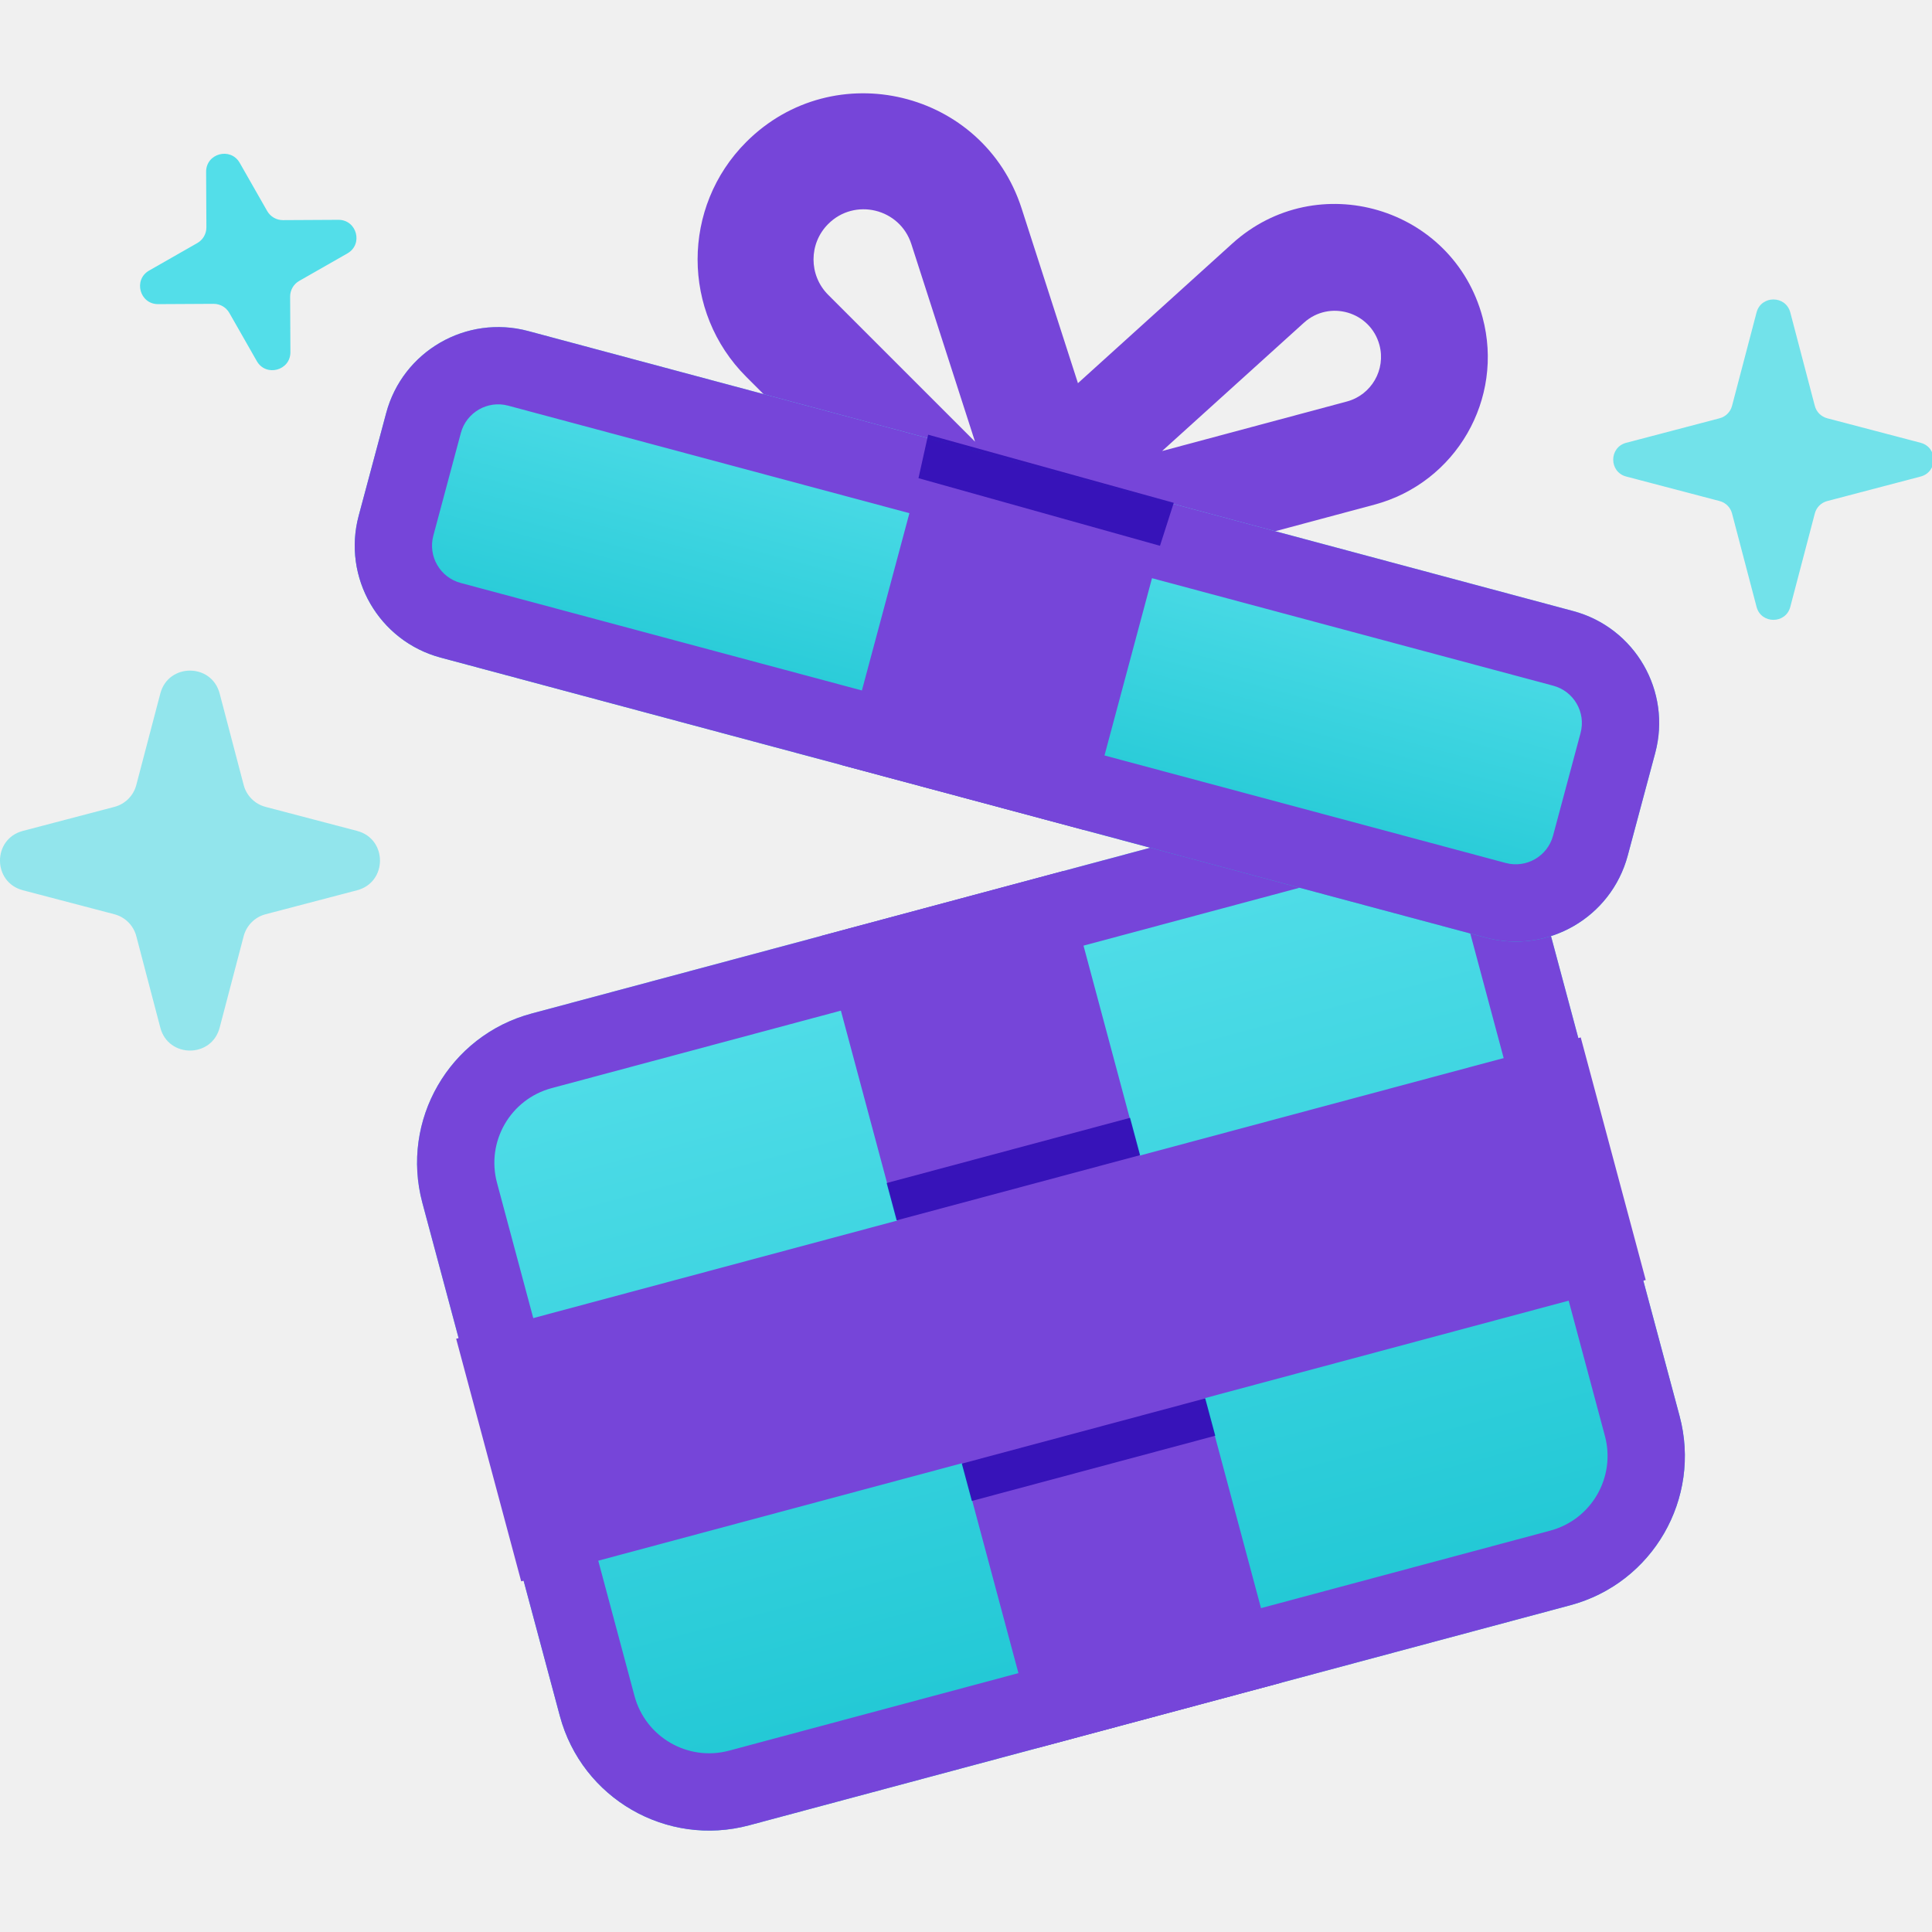
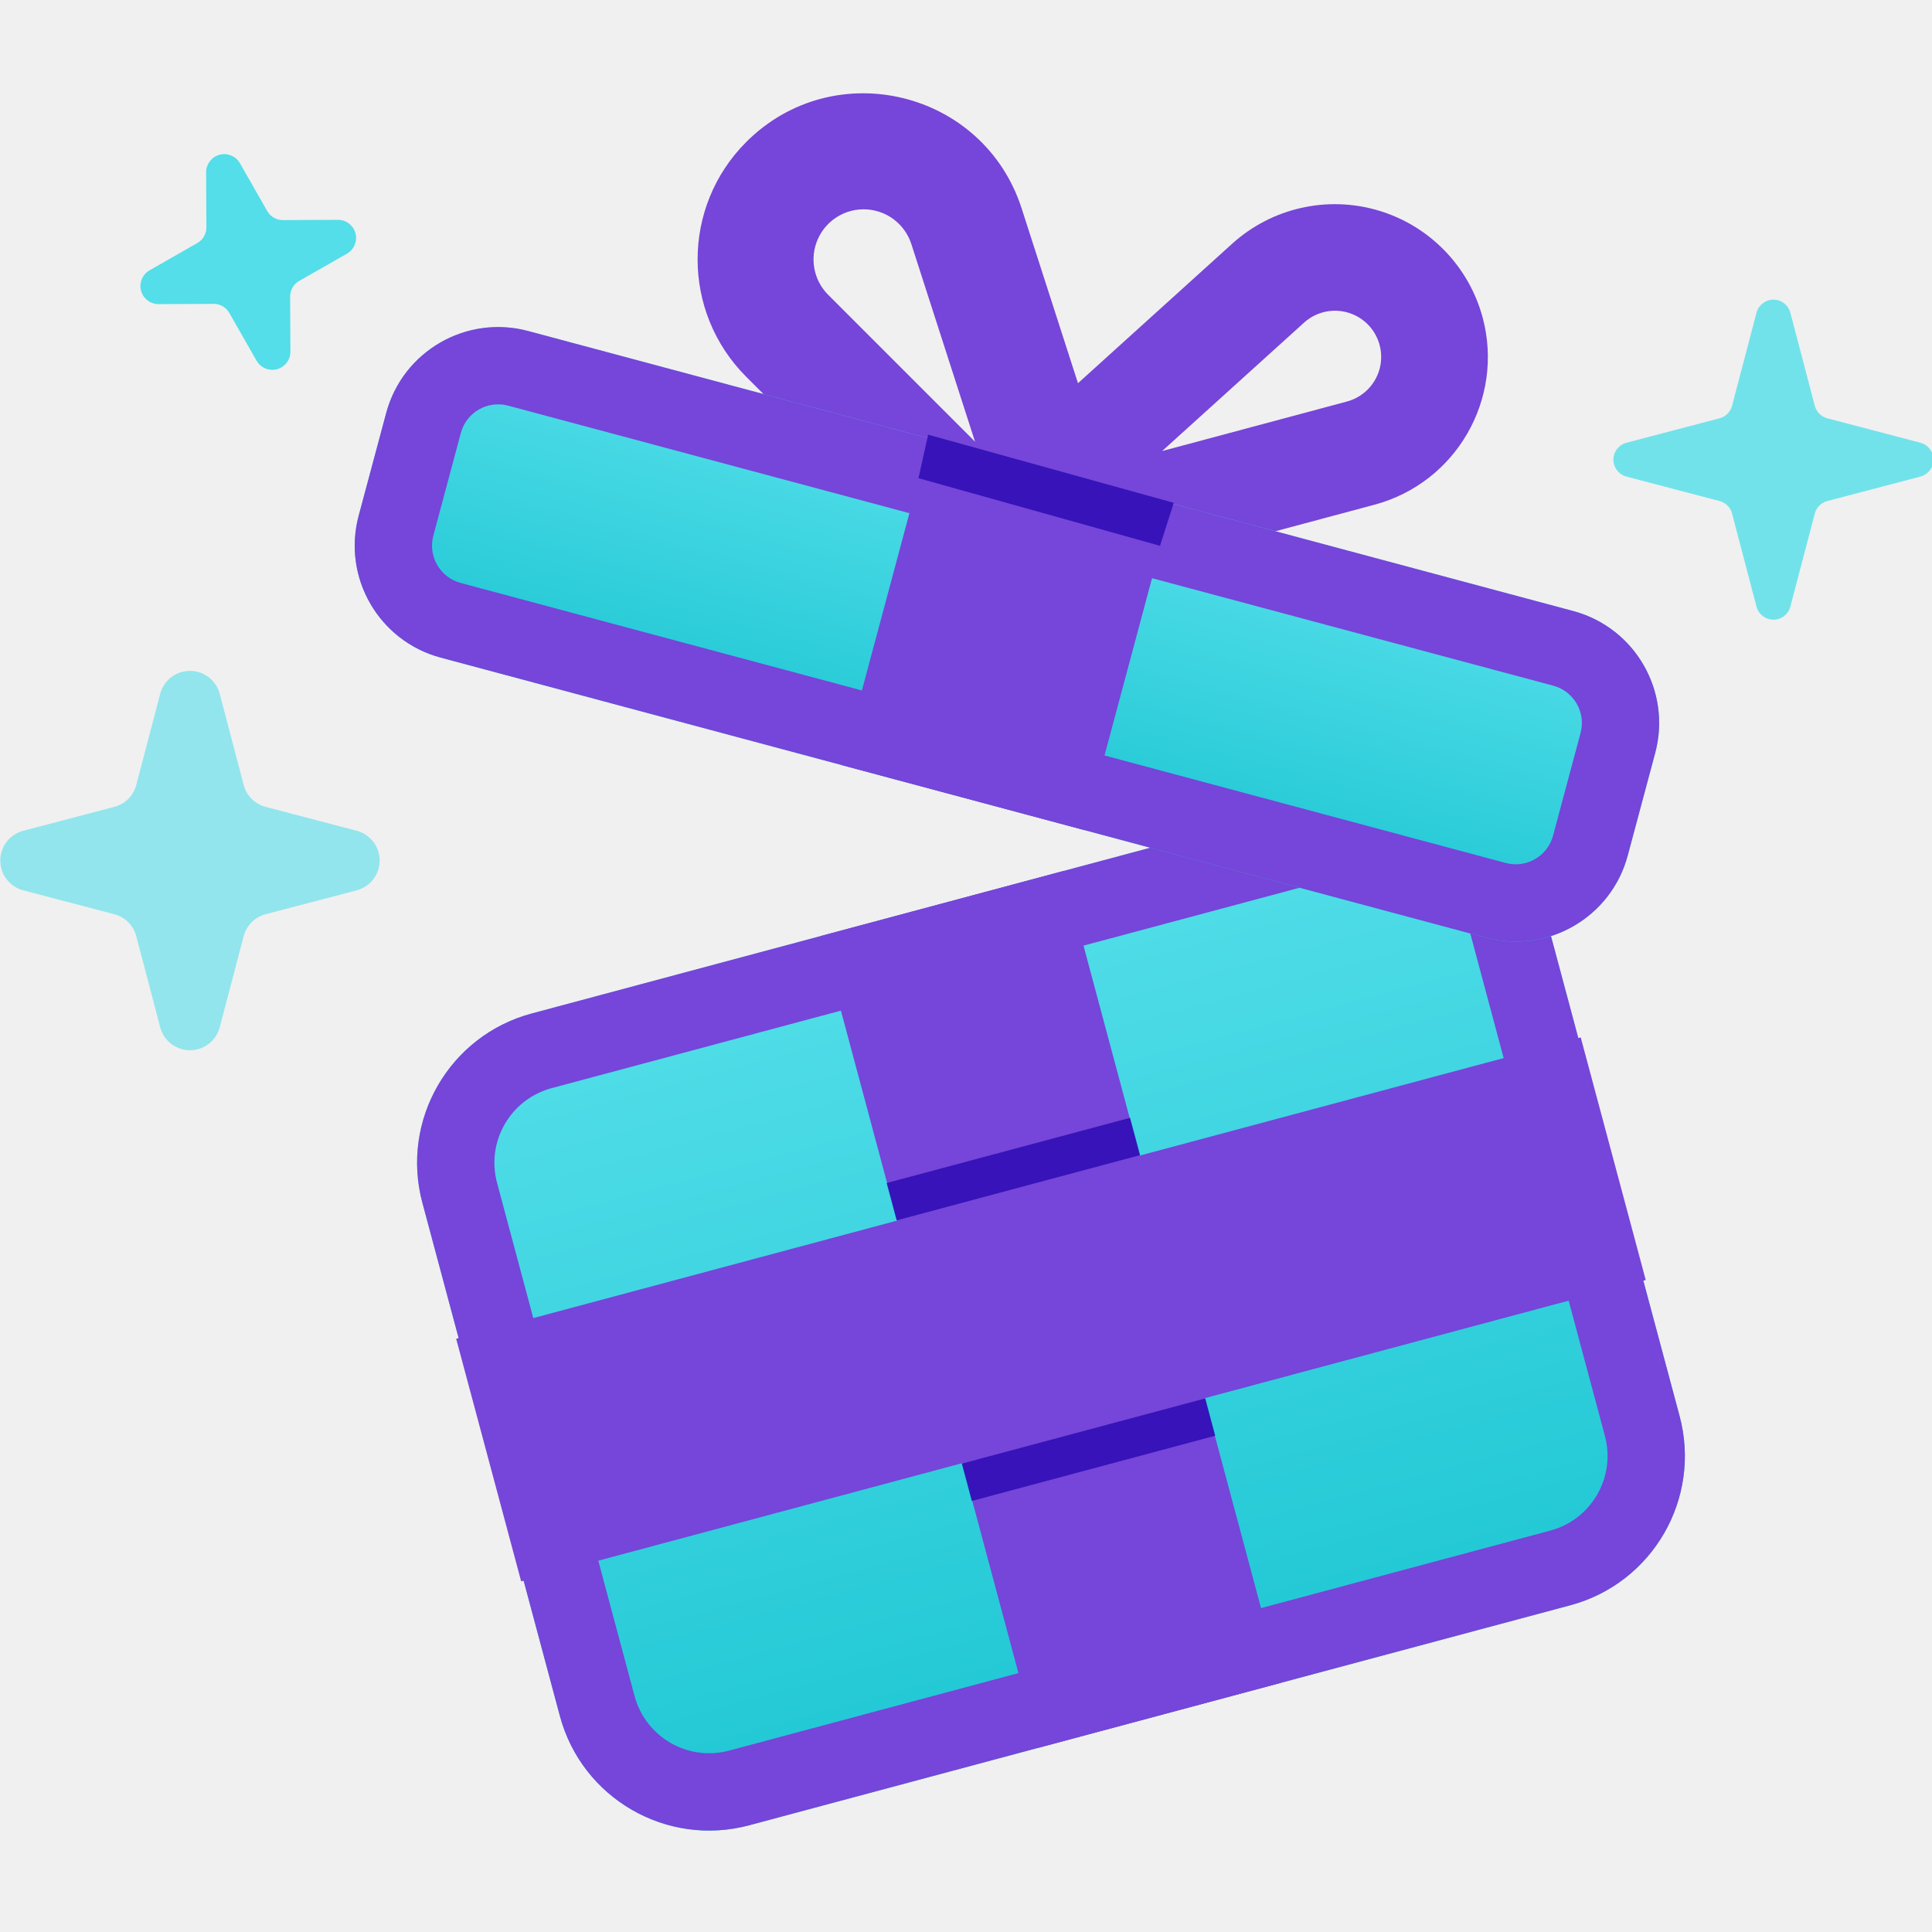
- <svg xmlns="http://www.w3.org/2000/svg" width="64" height="64" viewBox="0 0 64 64" fill="none">
-   <g clip-path="url(#clip0)">
-     <path fill-rule="evenodd" clip-rule="evenodd" d="M43.194 10.691C44.041 9.924 45.4 10.325 45.696 11.429C45.914 12.244 45.431 13.083 44.615 13.301L38.496 14.941L43.194 10.691ZM49.112 10.513C48.132 6.855 43.63 5.527 40.821 8.068L31.019 16.936C29.558 18.257 30.86 20.648 32.763 20.139L45.53 16.717C48.233 15.993 49.836 13.216 49.112 10.513Z" fill="#7645D9" />
-     <path fill-rule="evenodd" clip-rule="evenodd" d="M30.189 8.084C29.808 6.903 28.312 6.542 27.435 7.42C26.787 8.068 26.787 9.119 27.435 9.767L32.299 14.631L30.189 8.084ZM24.72 4.704C27.628 1.796 32.582 2.992 33.843 6.906L38.246 20.566C38.902 22.601 36.38 24.142 34.868 22.631L24.72 12.482C22.572 10.335 22.572 6.852 24.72 4.704Z" fill="#7645D9" />
-     <path opacity="0.6" d="M7.276 34.043C7.011 35.054 5.576 35.054 5.311 34.043L4.515 31.011C4.422 30.657 4.145 30.379 3.79 30.286L0.758 29.491C-0.253 29.225 -0.253 27.79 0.758 27.525L3.79 26.729C4.145 26.636 4.422 26.359 4.515 26.004L5.311 22.973C5.576 21.962 7.011 21.962 7.276 22.973L8.072 26.004C8.165 26.359 8.442 26.636 8.797 26.729L11.829 27.525C12.84 27.79 12.84 29.225 11.829 29.491L8.797 30.286C8.442 30.379 8.165 30.657 8.072 31.011L7.276 34.043Z" fill="#53DEE9" />
-     <path d="M9.62 11.664C9.623 12.276 8.811 12.494 8.507 11.962L7.597 10.366C7.49 10.179 7.291 10.064 7.076 10.065L5.239 10.075C4.626 10.078 4.408 9.265 4.941 8.962L6.537 8.051C6.723 7.945 6.838 7.746 6.837 7.531L6.828 5.693C6.824 5.081 7.637 4.863 7.941 5.395L8.851 6.991C8.958 7.178 9.157 7.293 9.372 7.292L11.209 7.282C11.822 7.279 12.04 8.092 11.507 8.395L9.911 9.306C9.725 9.412 9.61 9.611 9.611 9.826L9.62 11.664Z" fill="#53DEE9" />
-     <path opacity="0.8" d="M53.871 15.786C53.296 15.635 53.296 14.819 53.871 14.668L56.964 13.856C57.166 13.803 57.324 13.646 57.376 13.444L58.188 10.351C58.339 9.776 59.155 9.776 59.306 10.351L60.118 13.444C60.17 13.646 60.328 13.803 60.53 13.856L63.623 14.668C64.198 14.819 64.198 15.635 63.623 15.786L60.53 16.598C60.328 16.65 60.17 16.808 60.118 17.01L59.306 20.103C59.155 20.677 58.339 20.677 58.188 20.103L57.376 17.01C57.324 16.808 57.166 16.65 56.964 16.598L53.871 15.786Z" fill="#53DEE9" />
-     <path d="M51.083 29.905C50.351 27.174 47.543 25.553 44.812 26.285L17.611 33.574C14.88 34.305 13.259 37.113 13.991 39.844L18.546 56.844C19.278 59.576 22.085 61.197 24.817 60.465L52.017 53.176C54.749 52.445 56.37 49.637 55.638 46.906L51.083 29.905Z" fill="url(#paint0_linear)" />
-     <path fill-rule="evenodd" clip-rule="evenodd" d="M18.274 36.046L45.474 28.758C46.84 28.392 48.244 29.202 48.61 30.568L53.165 47.568C53.531 48.934 52.72 50.338 51.355 50.704L24.154 57.992C22.789 58.358 21.385 57.547 21.019 56.182L16.464 39.182C16.098 37.816 16.908 36.412 18.274 36.046ZM44.812 26.285C47.543 25.553 50.351 27.174 51.083 29.905L55.638 46.906C56.37 49.637 54.749 52.445 52.017 53.176L24.817 60.465C22.085 61.197 19.278 59.576 18.546 56.844L13.991 39.844C13.259 37.113 14.88 34.305 17.611 33.574L44.812 26.285Z" fill="#7645D9" />
-     <path d="M35.23 28.852L27.193 31.006L34.399 57.897L42.435 55.744L35.23 28.852Z" fill="#7645D9" />
-     <path d="M54.517 42.402L52.364 34.366L15.111 44.348L17.265 52.384L54.517 42.402Z" fill="#7645D9" />
-     <g style="mix-blend-mode:multiply">
-       <path fill-rule="evenodd" clip-rule="evenodd" d="M39.926 46.324L31.861 48.485L32.193 49.721L40.258 47.56L39.926 46.324ZM29.702 40.426L37.767 38.265L37.436 37.029L29.371 39.19L29.702 40.426Z" fill="#7645D9" />
+ <svg xmlns="http://www.w3.org/2000/svg" width="64" height="64" fill="none">
+   <style>.B{fill-rule:evenodd}.C{fill:#7645d9}</style>
+   <g clip-path="url(#C)">
+     <g class="B C">
+       <path d="M43.194 10.691a1.53 1.53 0 1 1 1.421 2.611l-6.119 1.64 4.698-4.25zm5.919-.177a5.07 5.07 0 0 0-8.291-2.445l-9.802 8.868c-1.46 1.321-.158 3.712 1.744 3.203l12.768-3.421c2.702-.724 4.306-3.502 3.582-6.204z" />
+       <path d="M30.189 8.084a1.66 1.66 0 1 0-2.754 1.683l4.864 4.864-2.11-6.547zm-5.469-3.38c2.908-2.908 7.862-1.712 9.124 2.202l4.403 13.66c.656 2.035-1.867 3.577-3.378 2.065L24.72 12.482a5.5 5.5 0 0 1 0-7.778z" />
    </g>
-     <path d="M54.831 24.945C55.38 22.896 54.164 20.791 52.115 20.242L17.497 10.966C15.448 10.417 13.342 11.632 12.793 13.681L11.883 17.081C11.334 19.13 12.549 21.235 14.598 21.784L49.217 31.06C51.265 31.609 53.371 30.393 53.92 28.345L54.831 24.945Z" fill="url(#paint1_linear)" />
-     <path fill-rule="evenodd" clip-rule="evenodd" d="M16.834 13.438L51.453 22.715C52.136 22.898 52.541 23.599 52.358 24.282L51.447 27.682C51.264 28.365 50.562 28.77 49.879 28.587L15.26 19.311C14.578 19.128 14.172 18.426 14.355 17.744L15.266 14.344C15.449 13.661 16.151 13.255 16.834 13.438ZM52.115 20.242C54.164 20.791 55.38 22.896 54.831 24.945L53.92 28.345C53.371 30.393 51.265 31.609 49.217 31.06L14.598 21.784C12.549 21.235 11.334 19.13 11.883 17.081L12.793 13.681C13.342 11.632 15.448 10.417 17.497 10.966L52.115 20.242Z" fill="#7645D9" />
-     <path d="M38.824 16.68L30.788 14.527L27.889 25.345L35.925 27.499L38.824 16.68Z" fill="#7645D9" />
-     <g style="mix-blend-mode:multiply">
-       <path fill-rule="evenodd" clip-rule="evenodd" d="M38.426 18.08L30.426 15.84L30.746 14.4L38.882 16.657L38.426 18.08Z" fill="#7645D9" />
+     <g fill="#53dee9">
+       <path d="M7.276 34.043a1.02 1.02 0 0 1-1.966 0l-.796-3.032c-.093-.355-.37-.632-.725-.725l-3.032-.796a1.02 1.02 0 0 1 0-1.966l3.032-.796c.355-.093.632-.37.725-.725l.796-3.032a1.02 1.02 0 0 1 1.966 0l.796 3.032c.093.355.37.632.725.725l3.032.796a1.02 1.02 0 0 1 0 1.966l-3.032.796c-.355.093-.632.37-.725.725l-.796 3.032z" opacity=".6" />
+       <path d="M9.62 11.664a.6.6 0 0 1-1.113.298l-.911-1.596c-.107-.187-.305-.302-.52-.3l-1.837.009a.6.6 0 0 1-.298-1.113l1.596-.911c.187-.107.302-.305.3-.52l-.009-1.838a.6.6 0 0 1 1.113-.298l.911 1.596c.107.187.305.302.52.3l1.837-.009a.6.6 0 0 1 .298 1.113l-1.596.911c-.187.107-.302.305-.3.52l.009 1.838z" />
+       <path d="M53.871 15.786a.58.58 0 0 1 0-1.118l3.093-.812a.58.58 0 0 0 .412-.412l.812-3.093a.58.58 0 0 1 1.118 0l.812 3.093a.58.58 0 0 0 .412.412l3.093.812a.58.58 0 0 1 0 1.118l-3.093.812a.58.58 0 0 0-.412.412l-.812 3.093a.58.58 0 0 1-1.118 0l-.812-3.093c-.053-.202-.21-.359-.412-.412l-3.093-.812z" opacity=".8" />
+     </g>
+     <path fill="url(#A)" d="M51.083 29.906a5.12 5.12 0 0 0-6.271-3.62l-27.2 7.288a5.12 5.12 0 0 0-3.62 6.271l4.555 17a5.12 5.12 0 0 0 6.271 3.62l27.2-7.288a5.12 5.12 0 0 0 3.62-6.271l-4.555-17z" />
+     <g class="C">
+       <path d="M18.274 36.046l27.201-7.288a2.56 2.56 0 0 1 3.135 1.81l4.555 17a2.56 2.56 0 0 1-1.81 3.135l-27.2 7.288a2.56 2.56 0 0 1-3.135-1.81l-4.555-17a2.56 2.56 0 0 1 1.81-3.135zm26.538-9.761a5.12 5.12 0 0 1 6.271 3.62l4.555 17a5.12 5.12 0 0 1-3.62 6.271l-27.2 7.288a5.12 5.12 0 0 1-6.271-3.62l-4.555-17a5.12 5.12 0 0 1 3.62-6.271l27.2-7.288z" class="B" />
+       <path d="M35.23 28.853l-8.036 2.153 7.206 26.891 8.036-2.153-7.206-26.891z" />
+       <path d="M54.517 42.402l-2.153-8.036-37.253 9.982 2.153 8.036 37.253-9.982z" />
+     </g>
+     <g style="mix-blend-mode:multiply" class="B C">
+       <path d="M39.926 46.324l-8.065 2.161.331 1.236 8.065-2.161-.331-1.236zm-10.224-5.898l8.065-2.161-.331-1.236-8.065 2.161.331 1.236z" />
+     </g>
+     <path fill="url(#B)" d="M54.831 24.945a3.84 3.84 0 0 0-2.715-4.703l-34.619-9.276a3.84 3.84 0 0 0-4.703 2.715l-.911 3.4a3.84 3.84 0 0 0 2.715 4.703l34.619 9.276a3.84 3.84 0 0 0 4.703-2.715l.911-3.4z" />
+     <g class="C">
+       <path d="M16.834 13.438l34.619 9.276a1.28 1.28 0 0 1 .905 1.568l-.911 3.4a1.28 1.28 0 0 1-1.568.905L15.26 19.311a1.28 1.28 0 0 1-.905-1.568l.911-3.4a1.28 1.28 0 0 1 1.568-.905zm35.281 6.803a3.84 3.84 0 0 1 2.715 4.703l-.911 3.4a3.84 3.84 0 0 1-4.703 2.715l-34.619-9.276a3.84 3.84 0 0 1-2.715-4.703l.911-3.4a3.84 3.84 0 0 1 4.703-2.715l34.619 9.276z" class="B" />
+       <path d="M38.824 16.68l-8.036-2.153-2.899 10.818 8.037 2.153 2.899-10.818z" />
+     </g>
+     <g style="mix-blend-mode:multiply" class="B C">
+       <path d="M38.426 18.08l-8-2.24.32-1.44 8.136 2.257-.456 1.423z" />
    </g>
  </g>
  <defs>
-     <linearGradient id="paint0_linear" x1="31.212" y1="29.929" x2="38.417" y2="56.821" gradientUnits="userSpaceOnUse">
-       <stop stop-color="#53DEE9" />
-       <stop offset="1" stop-color="#1FC7D4" />
+     <linearGradient id="A" x1="31.212" x2="38.417" y1="29.929" y2="56.821" gradientUnits="userSpaceOnUse">
+       <stop stop-color="#53dee9" />
+       <stop offset="1" stop-color="#1fc7d4" />
    </linearGradient>
-     <linearGradient id="paint1_linear" x1="34.806" y1="15.604" x2="31.907" y2="26.422" gradientUnits="userSpaceOnUse">
-       <stop stop-color="#53DEE9" />
-       <stop offset="1" stop-color="#1FC7D4" />
+     <linearGradient id="B" x1="34.806" x2="31.907" y1="15.604" y2="26.422" gradientUnits="userSpaceOnUse">
+       <stop stop-color="#53dee9" />
+       <stop offset="1" stop-color="#1fc7d4" />
    </linearGradient>
-     <clipPath id="clip0">
-       <rect width="64" height="64" fill="white" />
+     <clipPath id="C">
+       <path fill="#fff" d="M0 0h64v64H0z" />
    </clipPath>
  </defs>
</svg>
